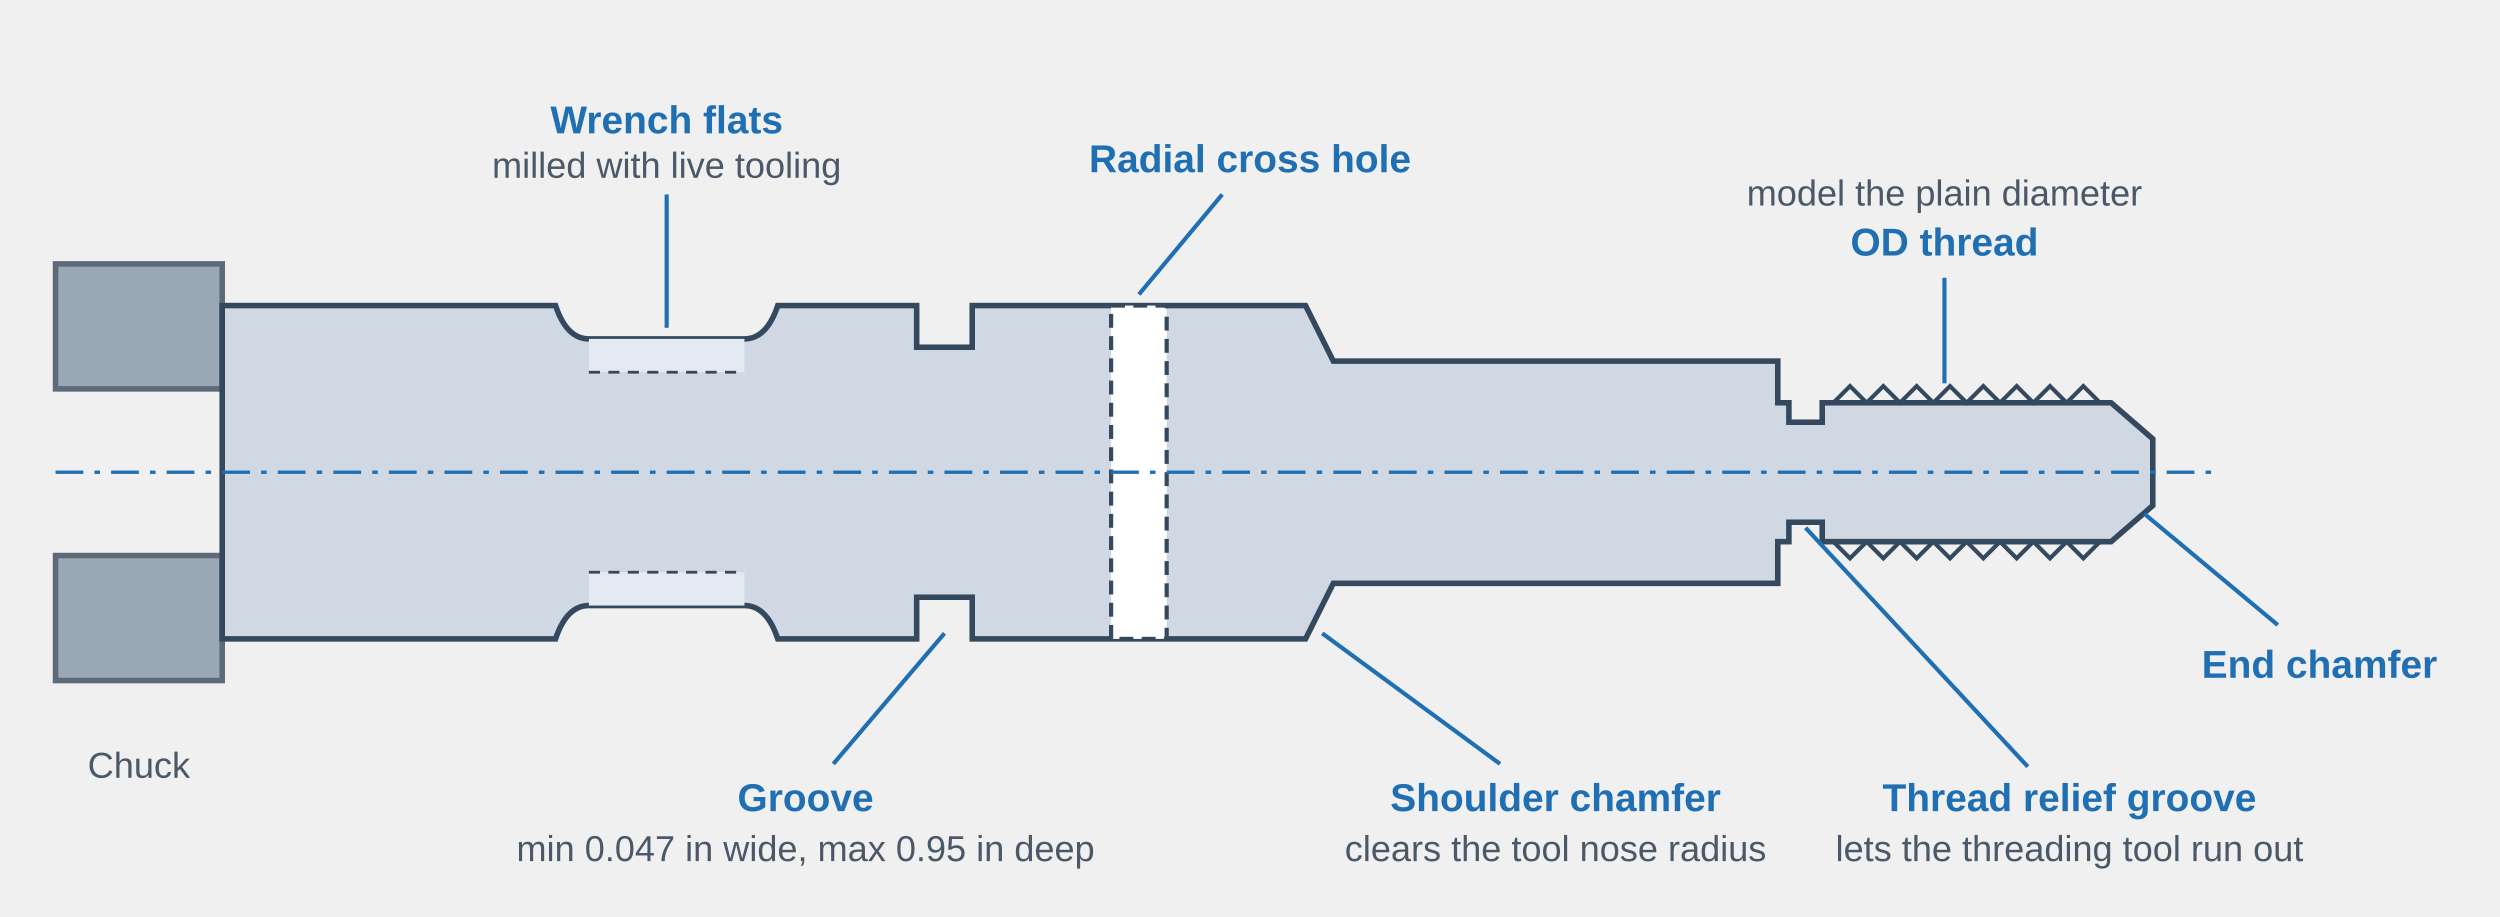
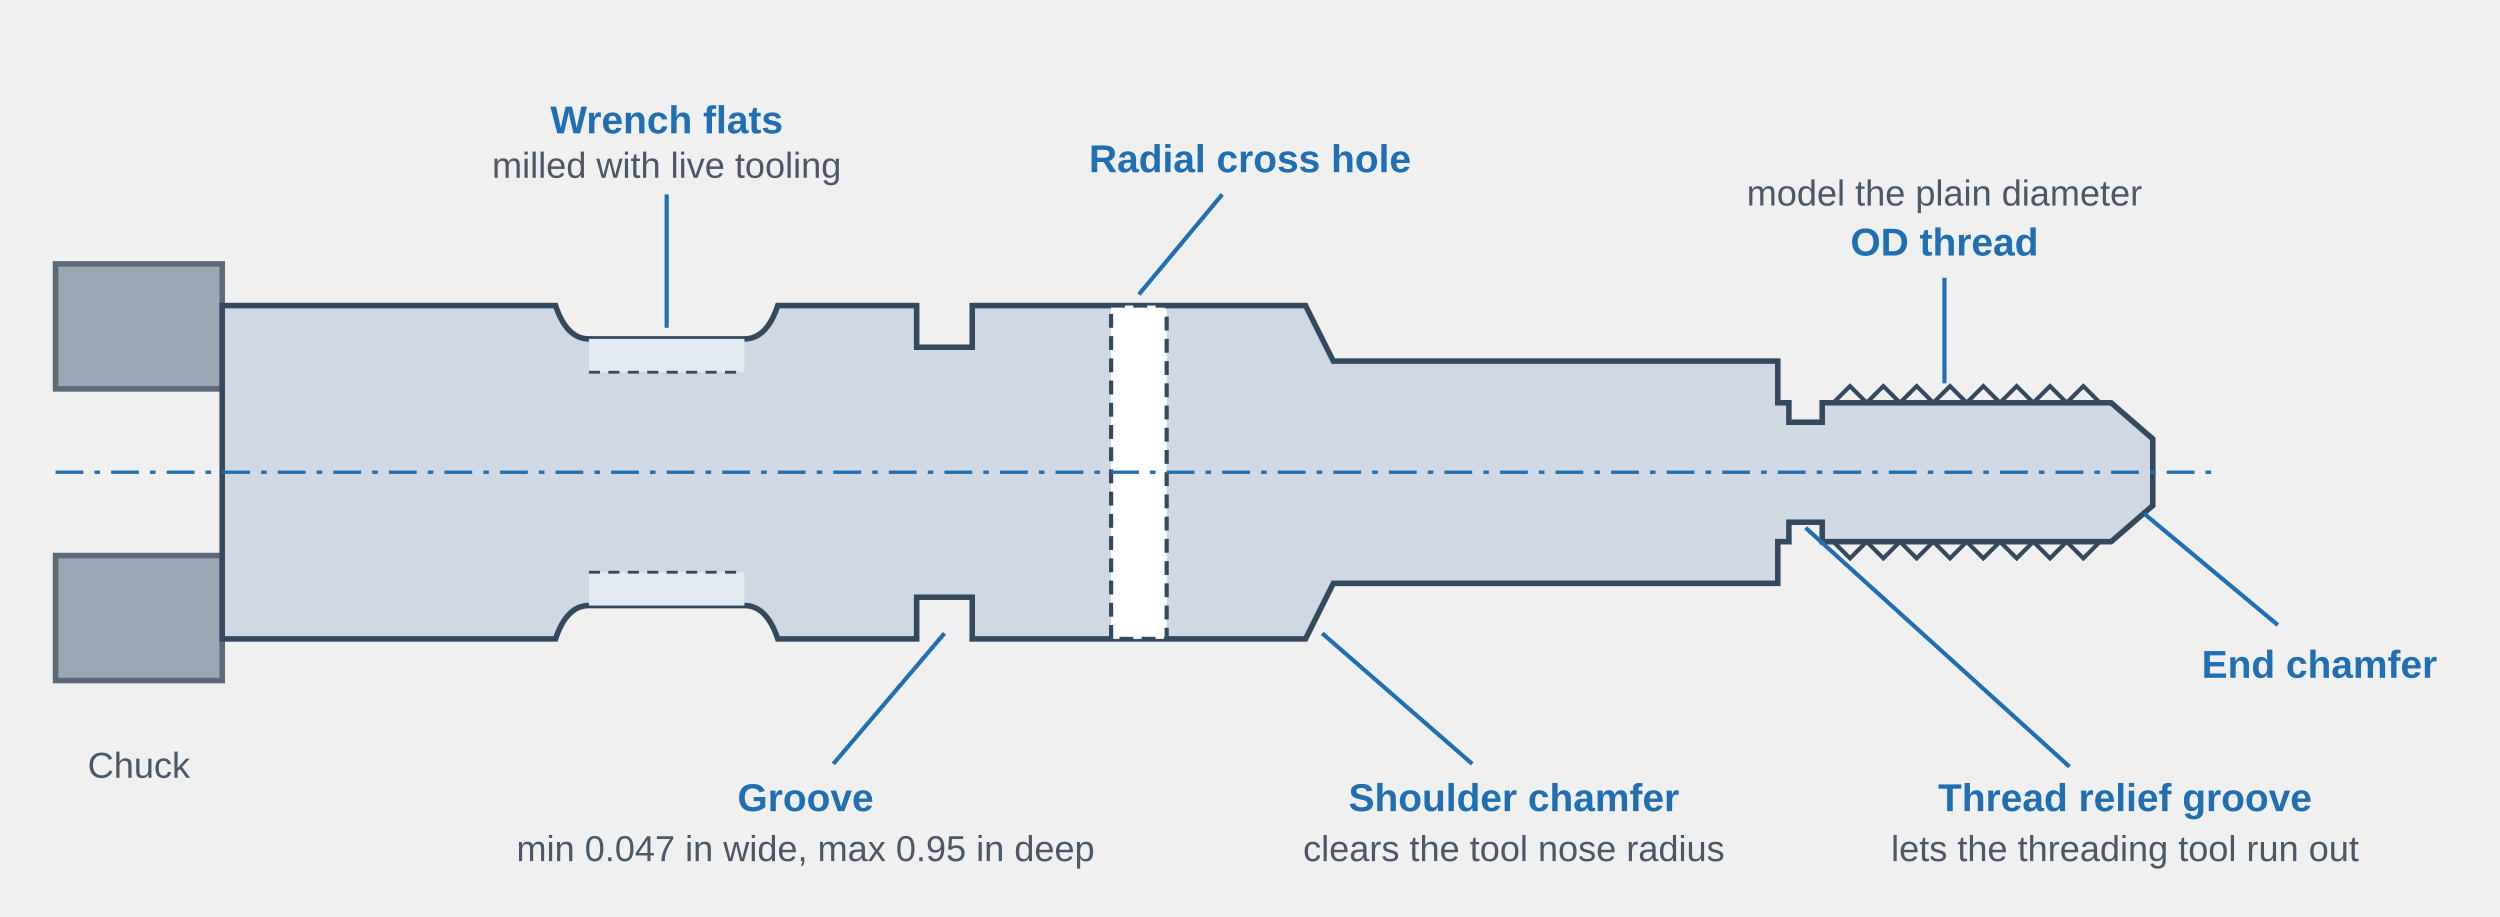
<svg xmlns="http://www.w3.org/2000/svg" viewBox="0 0 900 330" width="900" height="330" role="img" aria-label="Turned shaft with wrench flats, groove, radial cross hole, shoulder chamfer, thread relief groove, OD thread and end chamfer">
  <style>
  text { font-family: "Segoe UI", Arial, sans-serif; fill: #1c2733; font-size: 14px; }
  .h { font-size: 16px; font-weight: 700; }
  .s { font-size: 13px; fill: #4a5868; }
  .lbl { fill: #1f6fb2; font-weight: 600; }
  .good { fill: #1d7a4f; font-weight: 600; }
  .warn { fill: #b0590e; font-weight: 600; }
  .bad { fill: #b3261e; font-weight: 600; }
  .muted { fill: #6b7a8c; font-size: 13px; letter-spacing: 2px; }
  .part { fill: #cfd8e3; stroke: #34495e; stroke-width: 2; }
  .part2 { fill: #9fb4c9; stroke: #34495e; stroke-width: 2; }
  .tool { fill: #f3b562; stroke: #b9772c; stroke-width: 2; }
  .flute { stroke: #b9772c; stroke-width: 1.5; }
  .holder { fill: #9aa7b4; stroke: #5d6b79; stroke-width: 2; }
  .dim { stroke: #1f6fb2; stroke-width: 1.5; fill: none; }
  .lead { stroke: #1f6fb2; stroke-width: 1.5; fill: none; }
  .sep { stroke: #d6dde6; stroke-width: 2; }
  .air { fill: #ffffff; stroke: #34495e; stroke-width: 1.5; }
</style>
  <defs>
    <marker id="d" viewBox="0 0 10 10" refX="5" refY="5" markerWidth="8" markerHeight="8" orient="auto-start-reverse">
      <path d="M0 1 L10 5 L0 9 z" fill="#1f6fb2" />
    </marker>
    <marker id="a" viewBox="0 0 10 10" refX="9" refY="5" markerWidth="8" markerHeight="8" orient="auto-start-reverse">
      <path d="M0 1 L10 5 L0 9 z" fill="#1f6fb2" />
    </marker>
    <marker id="ag" viewBox="0 0 10 10" refX="9" refY="5" markerWidth="8" markerHeight="8" orient="auto-start-reverse">
      <path d="M0 1 L10 5 L0 9 z" fill="#1d7a4f" />
    </marker>
    <marker id="ab" viewBox="0 0 10 10" refX="9" refY="5" markerWidth="8" markerHeight="8" orient="auto-start-reverse">
      <path d="M0 1 L10 5 L0 9 z" fill="#b3261e" />
    </marker>
  </defs>
  <rect x="20" y="95" width="60" height="45" class="holder" />
  <rect x="20" y="200" width="60" height="45" class="holder" />
  <text x="50" y="280" text-anchor="middle" class="s">Chuck</text>
  <path d="M80 110 H200 Q204 122 212 122 H268 Q276 122 280 110 H330 V125 H350 V110 H470 L480 130 H640 V145 H644 V152 H656 V145 H760 L775 158 V182 L760 195 H656 V188 H644 V195 H640 V210 H480 L470 230 H350 V215 H330 V230 H280 Q276 218 268 218 H212 Q204 218 200 230 H80 Z" class="part" />
  <rect x="212" y="122" width="56" height="12" fill="#e3eaf1" stroke="none" />
  <rect x="212" y="206" width="56" height="12" fill="#e3eaf1" stroke="none" />
  <line x1="212" y1="134" x2="268" y2="134" stroke="#34495e" stroke-width="1" stroke-dasharray="4 3" />
  <line x1="212" y1="206" x2="268" y2="206" stroke="#34495e" stroke-width="1" stroke-dasharray="4 3" />
  <rect x="400" y="110" width="20" height="120" fill="#ffffff" stroke="#34495e" stroke-width="1.5" stroke-dasharray="5 3" />
  <path d="M660 145 l6 -6 l6 6 l6 -6 l6 6 l6 -6 l6 6 l6 -6 l6 6 l6 -6 l6 6 l6 -6 l6 6 l6 -6 l6 6 l6 -6 l6 6" fill="none" stroke="#34495e" stroke-width="1.5" />
  <path d="M660 195 l6 6 l6 -6 l6 6 l6 -6 l6 6 l6 -6 l6 6 l6 -6 l6 6 l6 -6 l6 6 l6 -6 l6 6 l6 -6 l6 6 l6 -6" fill="none" stroke="#34495e" stroke-width="1.5" />
  <line x1="20" y1="170" x2="800" y2="170" stroke="#1f6fb2" stroke-width="1.2" stroke-dasharray="10 4 2 4" />
  <line x1="240" y1="118" x2="240" y2="70" class="lead" />
  <text x="240" y="48" text-anchor="middle" class="lbl">Wrench flats</text>
  <text x="240" y="64" text-anchor="middle" class="s">milled with live tooling</text>
  <line x1="340" y1="228" x2="300" y2="275" class="lead" />
  <text x="290" y="292" text-anchor="middle" class="lbl">Groove</text>
  <text x="290" y="310" text-anchor="middle" class="s">min 0.047 in wide, max 0.95 in deep</text>
  <line x1="410" y1="106" x2="440" y2="70" class="lead" />
  <text x="450" y="62" text-anchor="middle" class="lbl">Radial cross hole</text>
-   <line x1="476" y1="228" x2="540" y2="275" class="lead" />
-   <text x="560" y="292" text-anchor="middle" class="lbl">Shoulder chamfer</text>
-   <text x="560" y="310" text-anchor="middle" class="s">clears the tool nose radius</text>
+   <line x1="476" y1="228" x2="530" y2="275" class="lead" />
+   <text x="545" y="292" text-anchor="middle" class="lbl">Shoulder chamfer</text>
+   <text x="545" y="310" text-anchor="middle" class="s">clears the tool nose radius</text>
  <line x1="700" y1="138" x2="700" y2="100" class="lead" />
  <text x="700" y="74" text-anchor="middle" class="s">model the plain diameter</text>
  <text x="700" y="92" text-anchor="middle" class="lbl">OD thread</text>
-   <line x1="650" y1="190" x2="730" y2="276" class="lead" />
-   <text x="745" y="292" text-anchor="middle" class="lbl">Thread relief groove</text>
-   <text x="745" y="310" text-anchor="middle" class="s">lets the threading tool run out</text>
+   <line x1="650" y1="190" x2="745" y2="276" class="lead" />
+   <text x="765" y="292" text-anchor="middle" class="lbl">Thread relief groove</text>
+   <text x="765" y="310" text-anchor="middle" class="s">lets the threading tool run out</text>
  <line x1="772" y1="185" x2="820" y2="225" class="lead" />
  <text x="835" y="244" text-anchor="middle" class="lbl">End chamfer</text>
</svg>
